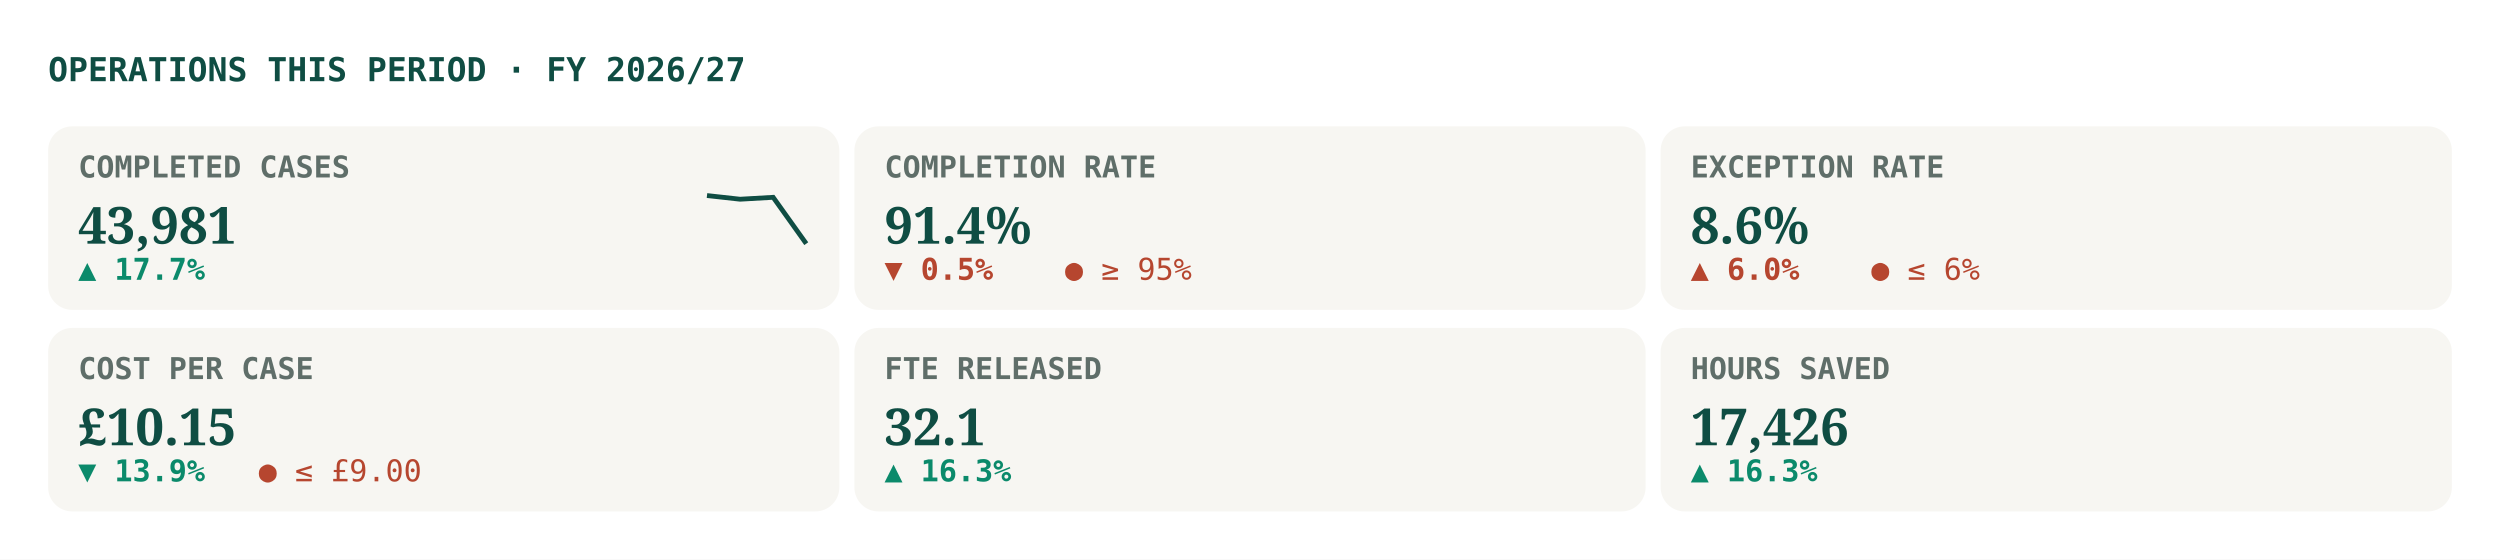
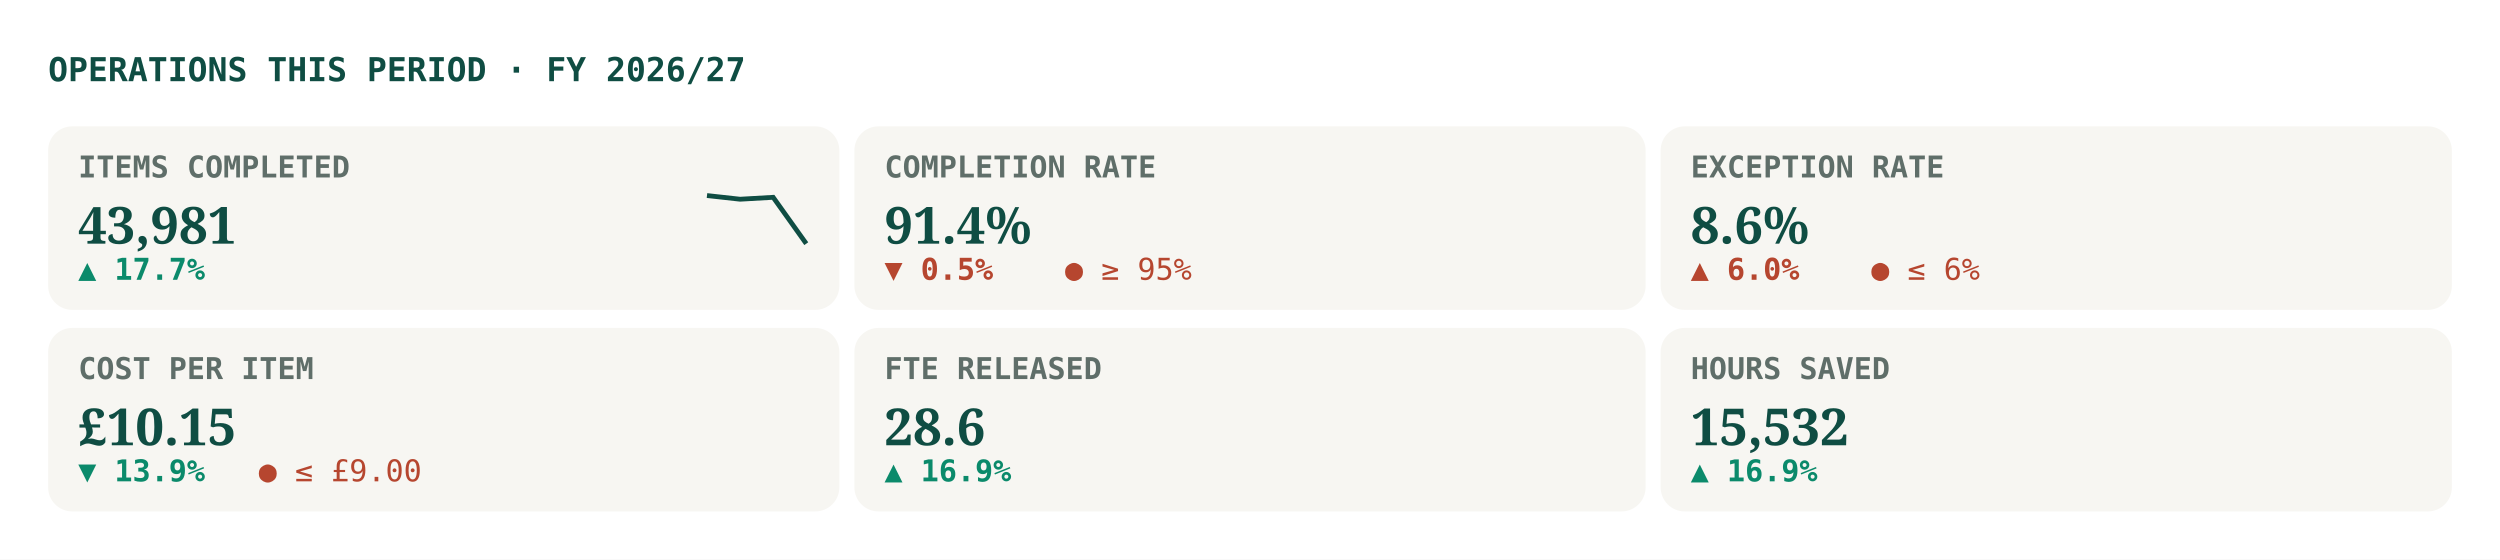
<svg xmlns="http://www.w3.org/2000/svg" version="1.1" class="marks" width="831" height="186" viewBox="0 0 831 186">
  <rect width="831" height="186" fill="#FFFFFF" />
  <g fill="none" stroke-miterlimit="10" transform="translate(0,0)">
    <g class="mark-group role-frame root" role="graphics-object" aria-roledescription="group mark container">
      <g transform="translate(0,0)">
        <path class="background" aria-hidden="true" d="M0,0h831v186h-831Z" />
        <g>
          <g class="mark-text role-mark frame_title" role="graphics-object" aria-roledescription="text mark container">
            <text text-anchor="start" transform="translate(16,27)" font-family="'JetBrains Mono', Consolas, 'Roboto Mono', monospace" font-size="11px" font-weight="600" fill="#0F4D43">OPERATIONS THIS PERIOD · FY 2026/27</text>
          </g>
          <g class="mark-group role-scope" role="graphics-object" aria-roledescription="group mark container">
            <g transform="translate(16,42)">
              <path class="background" aria-hidden="true" d="M8,0L255,0C259.415,0,263,3.585,263,8L263,53C263,57.415,259.415,61,255,61L8,61C3.585,61,0,57.415,0,53L0,8C0,3.585,3.585,0,8,0Z" fill="#F7F6F2" />
              <g>
                <g class="mark-text role-mark" role="graphics-object" aria-roledescription="text mark container">
-                   <text text-anchor="start" transform="translate(10,17)" font-family="'JetBrains Mono', Consolas, 'Roboto Mono', monospace" font-size="10px" font-weight="600" fill="#5F6E69">COMPLETED CASES</text>
+                   <text text-anchor="start" transform="translate(10,17)" font-family="'JetBrains Mono', Consolas, 'Roboto Mono', monospace" font-size="10px" font-weight="600" fill="#5F6E69">ITEMS COMPLETED</text>
                </g>
                <g class="mark-text role-mark" role="graphics-object" aria-roledescription="text mark container">
                  <text text-anchor="start" transform="translate(10,39)" font-family="Fraunces, Cambria, Georgia, Gelasio, serif" font-size="17px" font-weight="600" fill="#0F4D43">43,981</text>
                </g>
                <g class="mark-text role-mark" role="graphics-object" aria-roledescription="text mark container">
                  <text text-anchor="start" transform="translate(10,51)" font-family="'JetBrains Mono', Consolas, 'Roboto Mono', monospace" font-size="10px" font-weight="600" fill="#0B8A6B">▲ 17.7%</text>
                </g>
                <g class="mark-text role-mark" role="graphics-object" aria-roledescription="text mark container">
                  <text text-anchor="start" transform="translate(70,51)" font-family="'JetBrains Mono', Consolas, 'Roboto Mono', monospace" font-size="10px" fill="#B6462F" />
                </g>
              </g>
              <path class="foreground" aria-hidden="true" d="" display="none" />
            </g>
            <g transform="translate(284,42)">
              <path class="background" aria-hidden="true" d="M8,0L255,0C259.415,0,263,3.585,263,8L263,53C263,57.415,259.415,61,255,61L8,61C3.585,61,0,57.415,0,53L0,8C0,3.585,3.585,0,8,0Z" fill="#F7F6F2" />
              <g>
                <g class="mark-text role-mark" role="graphics-object" aria-roledescription="text mark container">
                  <text text-anchor="start" transform="translate(10,17)" font-family="'JetBrains Mono', Consolas, 'Roboto Mono', monospace" font-size="10px" font-weight="600" fill="#5F6E69">COMPLETION RATE</text>
                </g>
                <g class="mark-text role-mark" role="graphics-object" aria-roledescription="text mark container">
                  <text text-anchor="start" transform="translate(10,39)" font-family="Fraunces, Cambria, Georgia, Gelasio, serif" font-size="17px" font-weight="600" fill="#0F4D43">91.4%</text>
                </g>
                <g class="mark-text role-mark" role="graphics-object" aria-roledescription="text mark container">
                  <text text-anchor="start" transform="translate(10,51)" font-family="'JetBrains Mono', Consolas, 'Roboto Mono', monospace" font-size="10px" font-weight="600" fill="#B6462F">▼ 0.5%</text>
                </g>
                <g class="mark-text role-mark" role="graphics-object" aria-roledescription="text mark container">
                  <text text-anchor="start" transform="translate(70,51)" font-family="'JetBrains Mono', Consolas, 'Roboto Mono', monospace" font-size="10px" fill="#B6462F">● ≥ 95%</text>
                </g>
              </g>
              <path class="foreground" aria-hidden="true" d="" display="none" />
            </g>
            <g transform="translate(552,42)">
              <path class="background" aria-hidden="true" d="M8,0L255,0C259.415,0,263,3.585,263,8L263,53C263,57.415,259.415,61,255,61L8,61C3.585,61,0,57.415,0,53L0,8C0,3.585,3.585,0,8,0Z" fill="#F7F6F2" />
              <g>
                <g class="mark-text role-mark" role="graphics-object" aria-roledescription="text mark container">
                  <text text-anchor="start" transform="translate(10,17)" font-family="'JetBrains Mono', Consolas, 'Roboto Mono', monospace" font-size="10px" font-weight="600" fill="#5F6E69">EXCEPTION RATE</text>
                </g>
                <g class="mark-text role-mark" role="graphics-object" aria-roledescription="text mark container">
                  <text text-anchor="start" transform="translate(10,39)" font-family="Fraunces, Cambria, Georgia, Gelasio, serif" font-size="17px" font-weight="600" fill="#0F4D43">8.6%</text>
                </g>
                <g class="mark-text role-mark" role="graphics-object" aria-roledescription="text mark container">
                  <text text-anchor="start" transform="translate(10,51)" font-family="'JetBrains Mono', Consolas, 'Roboto Mono', monospace" font-size="10px" font-weight="600" fill="#B6462F">▲ 6.0%</text>
                </g>
                <g class="mark-text role-mark" role="graphics-object" aria-roledescription="text mark container">
                  <text text-anchor="start" transform="translate(70,51)" font-family="'JetBrains Mono', Consolas, 'Roboto Mono', monospace" font-size="10px" fill="#B6462F">● ≤ 6%</text>
                </g>
              </g>
              <path class="foreground" aria-hidden="true" d="" display="none" />
            </g>
            <g transform="translate(16,109)">
              <path class="background" aria-hidden="true" d="M8,0L255,0C259.415,0,263,3.585,263,8L263,53C263,57.415,259.415,61,255,61L8,61C3.585,61,0,57.415,0,53L0,8C0,3.585,3.585,0,8,0Z" fill="#F7F6F2" />
              <g>
                <g class="mark-text role-mark" role="graphics-object" aria-roledescription="text mark container">
-                   <text text-anchor="start" transform="translate(10,17)" font-family="'JetBrains Mono', Consolas, 'Roboto Mono', monospace" font-size="10px" font-weight="600" fill="#5F6E69">COST PER CASE</text>
+                   <text text-anchor="start" transform="translate(10,17)" font-family="'JetBrains Mono', Consolas, 'Roboto Mono', monospace" font-size="10px" font-weight="600" fill="#5F6E69">COST PER ITEM</text>
                </g>
                <g class="mark-text role-mark" role="graphics-object" aria-roledescription="text mark container">
                  <text text-anchor="start" transform="translate(10,39)" font-family="Fraunces, Cambria, Georgia, Gelasio, serif" font-size="17px" font-weight="600" fill="#0F4D43">£10.15</text>
                </g>
                <g class="mark-text role-mark" role="graphics-object" aria-roledescription="text mark container">
                  <text text-anchor="start" transform="translate(10,51)" font-family="'JetBrains Mono', Consolas, 'Roboto Mono', monospace" font-size="10px" font-weight="600" fill="#0B8A6B">▼ 13.9%</text>
                </g>
                <g class="mark-text role-mark" role="graphics-object" aria-roledescription="text mark container">
                  <text text-anchor="start" transform="translate(70,51)" font-family="'JetBrains Mono', Consolas, 'Roboto Mono', monospace" font-size="10px" fill="#B6462F">● ≤ £9.00</text>
                </g>
              </g>
              <path class="foreground" aria-hidden="true" d="" display="none" />
            </g>
            <g transform="translate(284,109)">
              <path class="background" aria-hidden="true" d="M8,0L255,0C259.415,0,263,3.585,263,8L263,53C263,57.415,259.415,61,255,61L8,61C3.585,61,0,57.415,0,53L0,8C0,3.585,3.585,0,8,0Z" fill="#F7F6F2" />
              <g>
                <g class="mark-text role-mark" role="graphics-object" aria-roledescription="text mark container">
                  <text text-anchor="start" transform="translate(10,17)" font-family="'JetBrains Mono', Consolas, 'Roboto Mono', monospace" font-size="10px" font-weight="600" fill="#5F6E69">FTE RELEASED</text>
                </g>
                <g class="mark-text role-mark" role="graphics-object" aria-roledescription="text mark container">
-                   <text text-anchor="start" transform="translate(10,39)" font-family="Fraunces, Cambria, Georgia, Gelasio, serif" font-size="17px" font-weight="600" fill="#0F4D43">32.1</text>
+                   <text text-anchor="start" transform="translate(10,39)" font-family="Fraunces, Cambria, Georgia, Gelasio, serif" font-size="17px" font-weight="600" fill="#0F4D43">28.6</text>
                </g>
                <g class="mark-text role-mark" role="graphics-object" aria-roledescription="text mark container">
-                   <text text-anchor="start" transform="translate(10,51)" font-family="'JetBrains Mono', Consolas, 'Roboto Mono', monospace" font-size="10px" font-weight="600" fill="#0B8A6B">▲ 16.3%</text>
+                   <text text-anchor="start" transform="translate(10,51)" font-family="'JetBrains Mono', Consolas, 'Roboto Mono', monospace" font-size="10px" font-weight="600" fill="#0B8A6B">▲ 16.9%</text>
                </g>
                <g class="mark-text role-mark" role="graphics-object" aria-roledescription="text mark container">
                  <text text-anchor="start" transform="translate(70,51)" font-family="'JetBrains Mono', Consolas, 'Roboto Mono', monospace" font-size="10px" fill="#B6462F" />
                </g>
              </g>
              <path class="foreground" aria-hidden="true" d="" display="none" />
            </g>
            <g transform="translate(552,109)">
              <path class="background" aria-hidden="true" d="M8,0L255,0C259.415,0,263,3.585,263,8L263,53C263,57.415,259.415,61,255,61L8,61C3.585,61,0,57.415,0,53L0,8C0,3.585,3.585,0,8,0Z" fill="#F7F6F2" />
              <g>
                <g class="mark-text role-mark" role="graphics-object" aria-roledescription="text mark container">
                  <text text-anchor="start" transform="translate(10,17)" font-family="'JetBrains Mono', Consolas, 'Roboto Mono', monospace" font-size="10px" font-weight="600" fill="#5F6E69">HOURS SAVED</text>
                </g>
                <g class="mark-text role-mark" role="graphics-object" aria-roledescription="text mark container">
-                   <text text-anchor="start" transform="translate(10,39)" font-family="Fraunces, Cambria, Georgia, Gelasio, serif" font-size="17px" font-weight="600" fill="#0F4D43">17,426</text>
+                   <text text-anchor="start" transform="translate(10,39)" font-family="Fraunces, Cambria, Georgia, Gelasio, serif" font-size="17px" font-weight="600" fill="#0F4D43">15,532</text>
                </g>
                <g class="mark-text role-mark" role="graphics-object" aria-roledescription="text mark container">
-                   <text text-anchor="start" transform="translate(10,51)" font-family="'JetBrains Mono', Consolas, 'Roboto Mono', monospace" font-size="10px" font-weight="600" fill="#0B8A6B">▲ 16.3%</text>
+                   <text text-anchor="start" transform="translate(10,51)" font-family="'JetBrains Mono', Consolas, 'Roboto Mono', monospace" font-size="10px" font-weight="600" fill="#0B8A6B">▲ 16.9%</text>
                </g>
                <g class="mark-text role-mark" role="graphics-object" aria-roledescription="text mark container">
                  <text text-anchor="start" transform="translate(70,51)" font-family="'JetBrains Mono', Consolas, 'Roboto Mono', monospace" font-size="10px" fill="#B6462F" />
                </g>
              </g>
              <path class="foreground" aria-hidden="true" d="" display="none" />
            </g>
          </g>
          <g class="mark-group role-scope" role="graphics-object" aria-roledescription="group mark container">
            <g transform="translate(223,64)">
              <path class="background" aria-hidden="true" d="M0,0h46v18h-46Z" />
              <g>
                <g class="mark-line role-mark" role="graphics-symbol" aria-roledescription="line mark container">
                  <path d="M12,1L23,2.22L34,1.587L45,17" stroke="#0F4D43" stroke-width="1.6" />
                </g>
              </g>
              <path class="foreground" aria-hidden="true" d="" display="none" />
            </g>
          </g>
        </g>
        <path class="foreground" aria-hidden="true" d="" display="none" />
      </g>
    </g>
  </g>
</svg>
